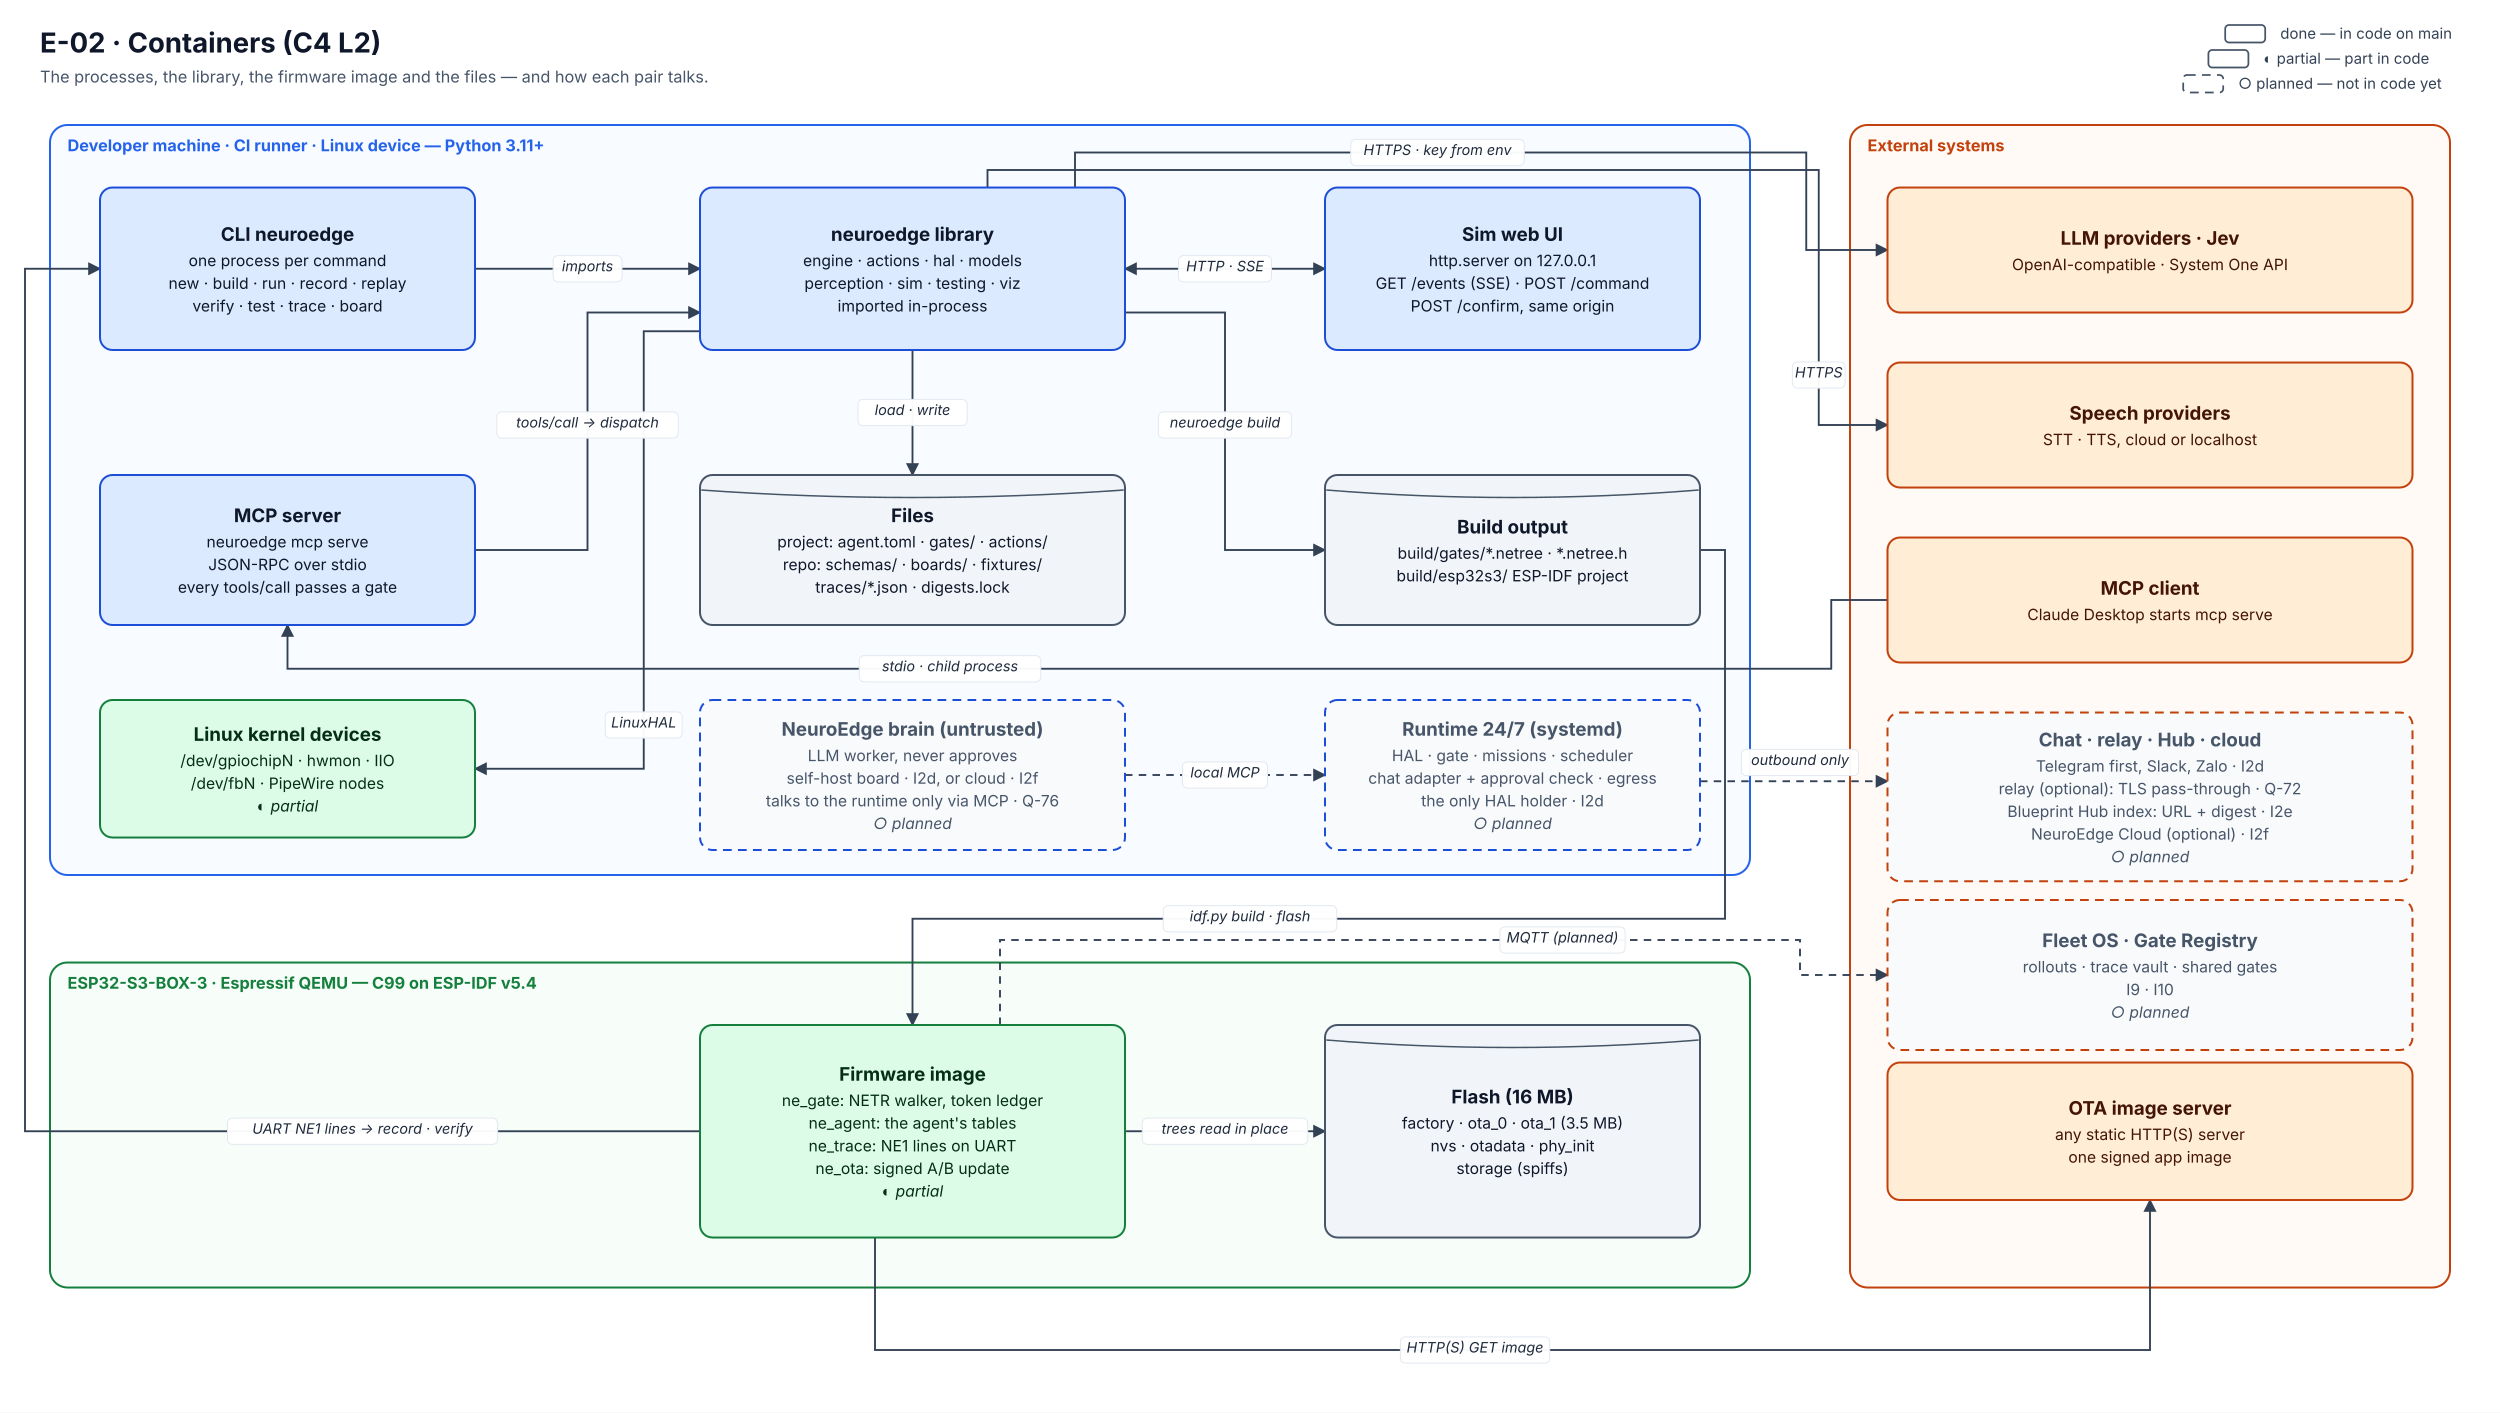
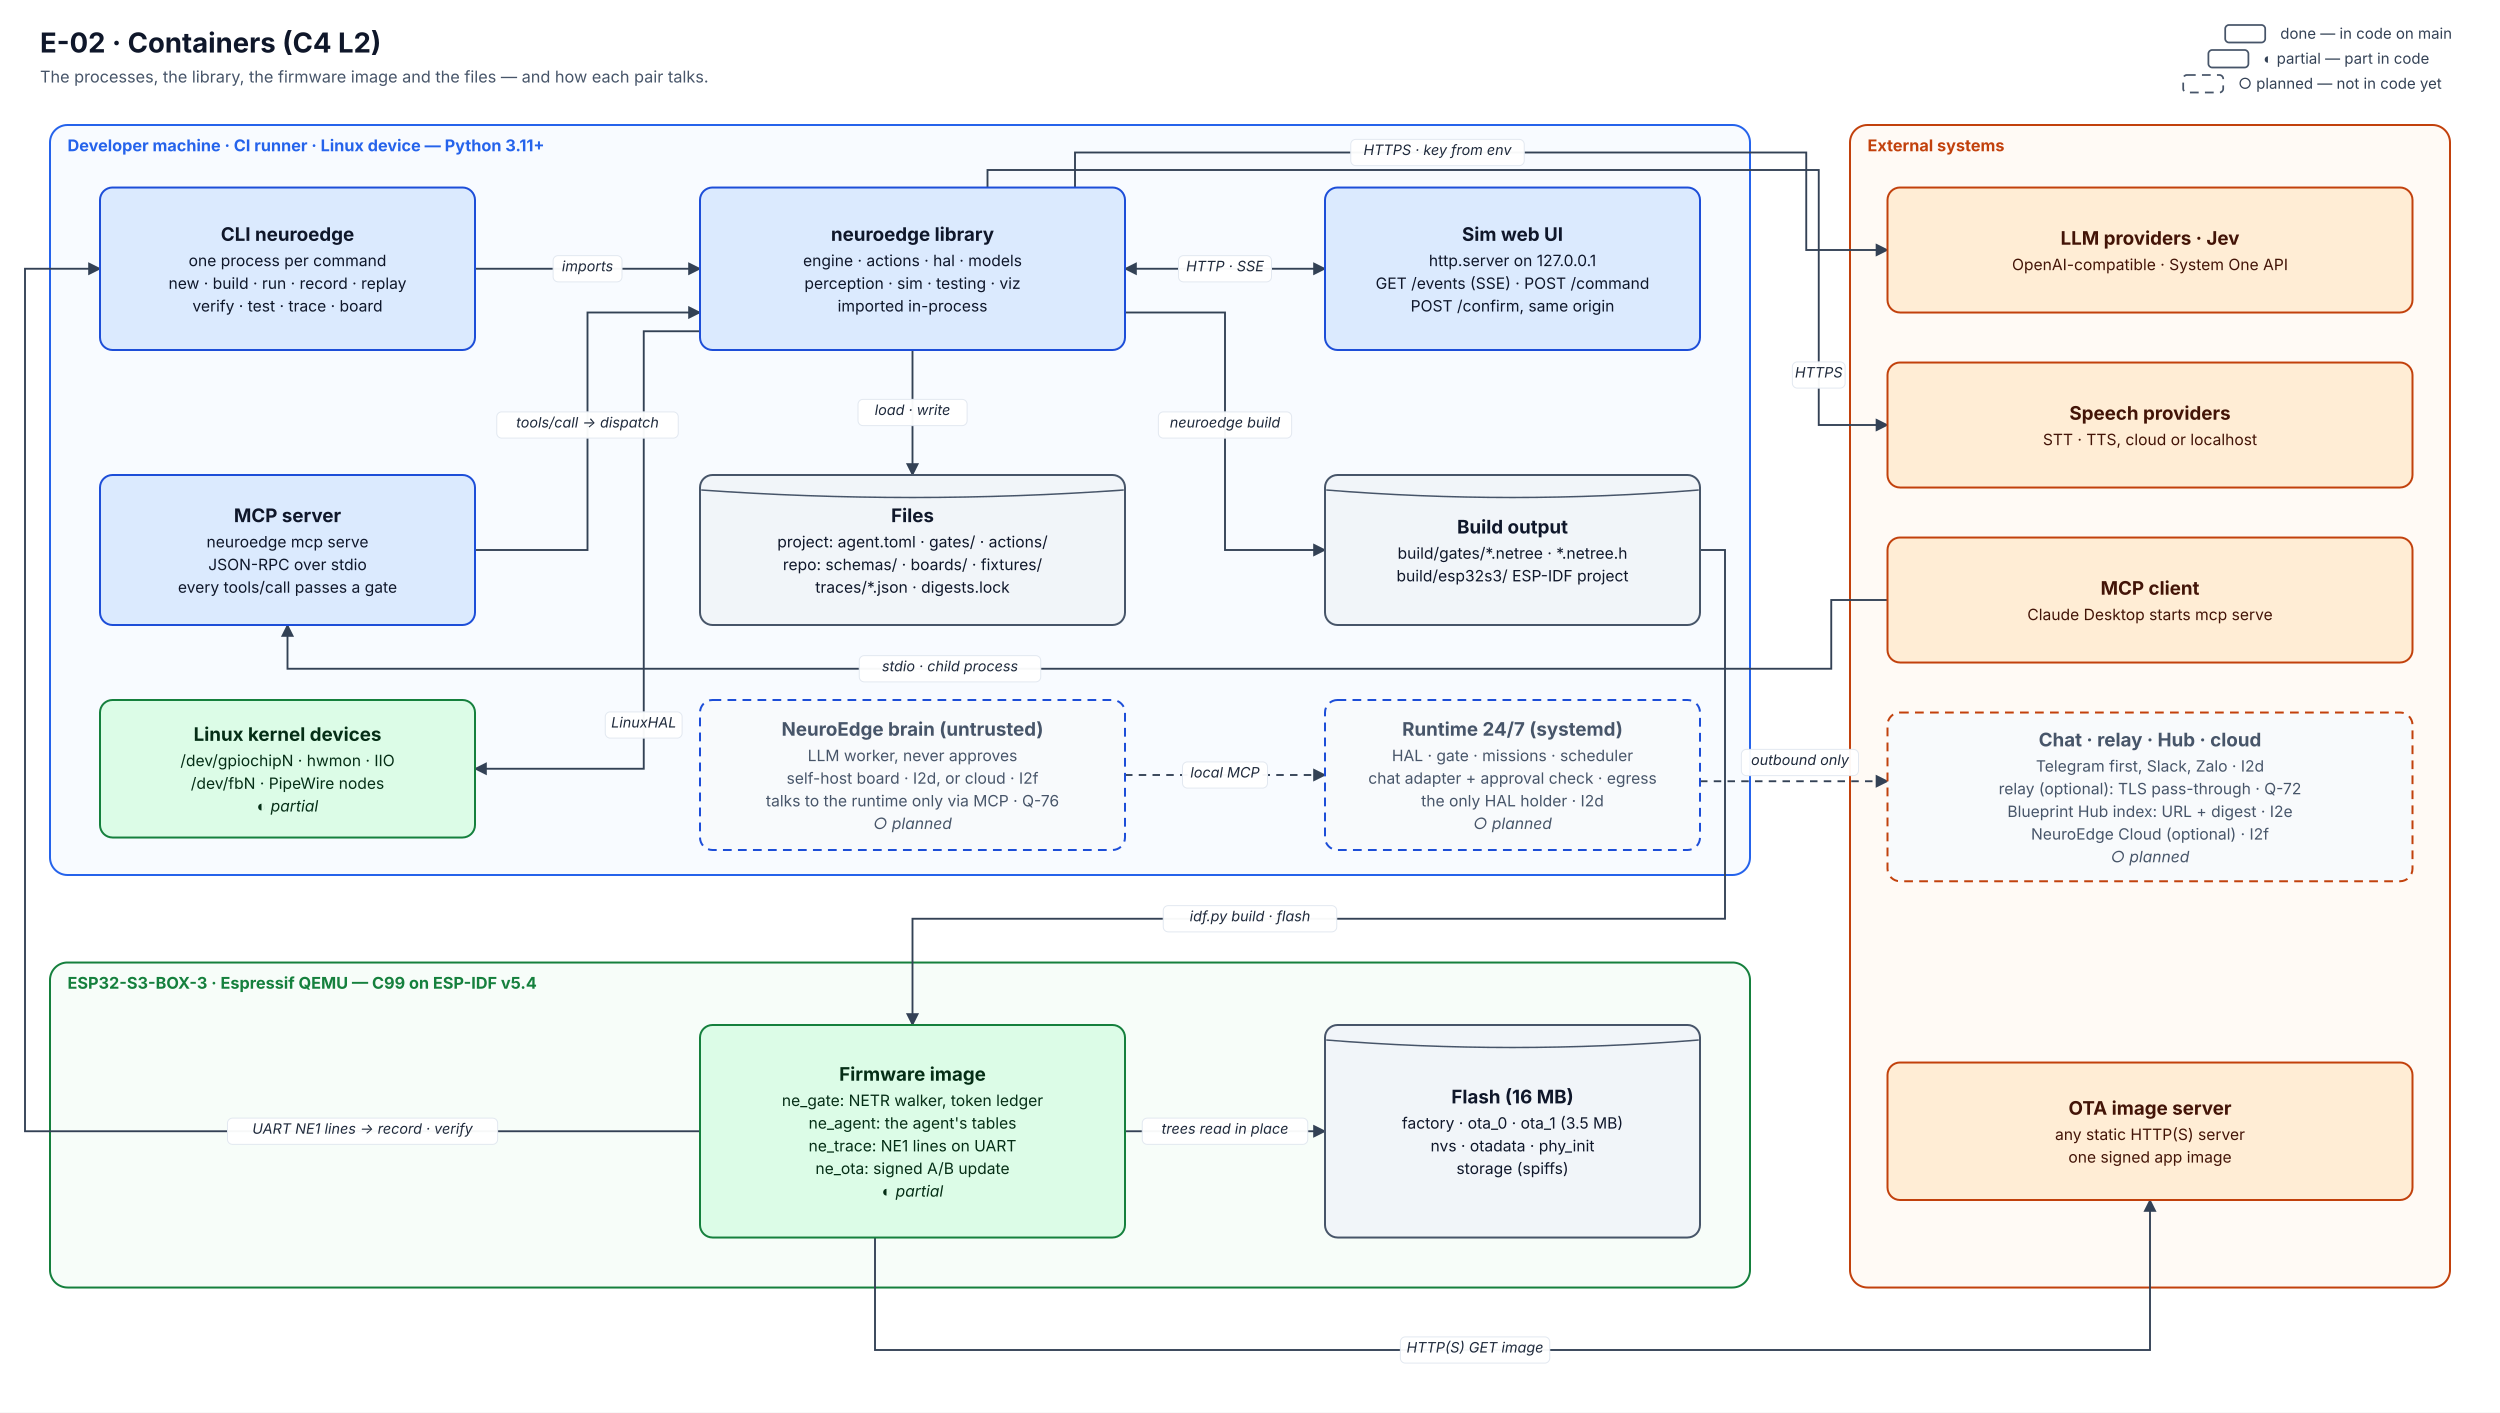
<svg xmlns="http://www.w3.org/2000/svg" viewBox="0 0 2000 1130" width="2000" height="1130" font-family="Inter, 'Segoe UI', system-ui, -apple-system, Roboto, Helvetica, Arial, sans-serif" role="img" aria-labelledby="E-02-containers-title E-02-containers-desc">
  <defs>
    <marker id="arr" viewBox="0 0 10 10" refX="9" refY="5" markerWidth="7" markerHeight="7" orient="auto-start-reverse">
      <path d="M0,0 L10,5 L0,10 z" fill="#334155" />
    </marker>
  </defs>
  <rect width="2000" height="1130" fill="#ffffff" />
  <text x="32.0" y="42.0" font-size="22" fill="#0f172a" text-anchor="start" font-weight="700">E-02 · Containers (C4 L2)</text>
  <text x="32.0" y="66.0" font-size="13" fill="#475569" text-anchor="start">The processes, the library, the firmware image and the files — and how each pair talks.</text>
  <rect x="40" y="100" width="1360" height="600" rx="14" fill="#f8fbff" stroke="#2563eb" stroke-width="1.6" />
  <text x="54.0" y="121.0" font-size="13" fill="#2563eb" text-anchor="start" font-weight="700">Developer machine · CI runner · Linux device — Python 3.11+</text>
  <rect x="40" y="770" width="1360" height="260" rx="14" fill="#f7fdf9" stroke="#15803d" stroke-width="1.6" />
  <text x="54.0" y="791.0" font-size="13" fill="#15803d" text-anchor="start" font-weight="700">ESP32-S3-BOX-3 · Espressif QEMU — C99 on ESP-IDF v5.4</text>
  <rect x="1480" y="100" width="480" height="930" rx="14" fill="#fffaf5" stroke="#c2410c" stroke-width="1.6" />
  <text x="1494.0" y="121.0" font-size="13" fill="#c2410c" text-anchor="start" font-weight="700">External systems</text>
  <path d="M380.0,215.0 L560.0,215.0" fill="none" stroke="#334155" stroke-width="1.5" marker-end="url(#arr)" />
  <path d="M900.0,215.0 L1060.0,215.0" fill="none" stroke="#334155" stroke-width="1.5" marker-start="url(#arr)" marker-end="url(#arr)" />
  <path d="M380.0,440.0 L470.0,440.0 L470.0,250.0 L560.0,250.0" fill="none" stroke="#334155" stroke-width="1.5" marker-end="url(#arr)" />
  <path d="M730.0,280.0 L730.0,380.0" fill="none" stroke="#334155" stroke-width="1.5" marker-end="url(#arr)" />
  <path d="M900.0,250.0 L980.0,250.0 L980.0,440.0 L1060.0,440.0" fill="none" stroke="#334155" stroke-width="1.5" marker-end="url(#arr)" />
  <path d="M560.0,265.0 L515.0,265.0 L515.0,615.0 L380.0,615.0" fill="none" stroke="#334155" stroke-width="1.5" marker-end="url(#arr)" />
  <path d="M860.0,150.0 L860.0,122.0 L1445.0,122.0 L1445.0,200.0 L1510.0,200.0" fill="none" stroke="#334155" stroke-width="1.5" marker-end="url(#arr)" />
  <path d="M790.0,150.0 L790.0,136.0 L1455.0,136.0 L1455.0,340.0 L1510.0,340.0" fill="none" stroke="#334155" stroke-width="1.5" marker-end="url(#arr)" />
  <path d="M1510.0,480.0 L1465.0,480.0 L1465.0,535.0 L230.0,535.0 L230.0,500.0" fill="none" stroke="#334155" stroke-width="1.5" marker-end="url(#arr)" />
  <path d="M1360.0,440.0 L1380.0,440.0 L1380.0,735.0 L730.0,735.0 L730.0,820.0" fill="none" stroke="#334155" stroke-width="1.5" marker-end="url(#arr)" />
  <path d="M560.0,905.0 L20.0,905.0 L20.0,215.0 L80.0,215.0" fill="none" stroke="#334155" stroke-width="1.5" marker-end="url(#arr)" />
  <path d="M900.0,905.0 L1060.0,905.0" fill="none" stroke="#334155" stroke-width="1.5" marker-end="url(#arr)" />
  <path d="M700.0,990.0 L700.0,1080.0 L1720.0,1080.0 L1720.0,960.0" fill="none" stroke="#334155" stroke-width="1.5" marker-end="url(#arr)" />
-   <path d="M800.0,820.0 L800.0,752.0 L1440.0,752.0 L1440.0,780.0 L1510.0,780.0" fill="none" stroke="#334155" stroke-width="1.5" stroke-dasharray="6 5" marker-end="url(#arr)" />
  <path d="M900.0,620.0 L1060.0,620.0" fill="none" stroke="#334155" stroke-width="1.5" stroke-dasharray="6 5" marker-end="url(#arr)" />
  <path d="M1360.0,625.0 L1510.0,625.0" fill="none" stroke="#334155" stroke-width="1.5" stroke-dasharray="6 5" marker-end="url(#arr)" />
  <rect x="80" y="150" width="300" height="130" rx="10" fill="#dbeafe" stroke="#1d4ed8" stroke-width="1.6" />
  <text x="230.0" y="192.7" font-size="15" fill="#0f172a" text-anchor="middle" font-weight="700">CLI  neuroedge</text>
  <text x="230.0" y="212.9" font-size="12.5" fill="#0f172a" text-anchor="middle">one process per command</text>
  <text x="230.0" y="231.1" font-size="12.5" fill="#0f172a" text-anchor="middle">new · build · run · record · replay</text>
  <text x="230.0" y="249.2" font-size="12.5" fill="#0f172a" text-anchor="middle">verify · test · trace · board</text>
  <rect x="560" y="150" width="340" height="130" rx="10" fill="#dbeafe" stroke="#1d4ed8" stroke-width="1.6" />
  <text x="730.0" y="192.7" font-size="15" fill="#0f172a" text-anchor="middle" font-weight="700">neuroedge library</text>
  <text x="730.0" y="212.9" font-size="12.5" fill="#0f172a" text-anchor="middle">engine · actions · hal · models</text>
  <text x="730.0" y="231.1" font-size="12.5" fill="#0f172a" text-anchor="middle">perception · sim · testing · viz</text>
  <text x="730.0" y="249.2" font-size="12.5" fill="#0f172a" text-anchor="middle">imported in-process</text>
  <rect x="1060" y="150" width="300" height="130" rx="10" fill="#dbeafe" stroke="#1d4ed8" stroke-width="1.6" />
  <text x="1210.0" y="192.7" font-size="15" fill="#0f172a" text-anchor="middle" font-weight="700">Sim web UI</text>
  <text x="1210.0" y="212.9" font-size="12.5" fill="#0f172a" text-anchor="middle">http.server on 127.0.0.1</text>
  <text x="1210.0" y="231.1" font-size="12.5" fill="#0f172a" text-anchor="middle">GET /events (SSE) · POST /command</text>
  <text x="1210.0" y="249.2" font-size="12.5" fill="#0f172a" text-anchor="middle">POST /confirm, same origin</text>
  <rect x="80" y="380" width="300" height="120" rx="10" fill="#dbeafe" stroke="#1d4ed8" stroke-width="1.6" />
  <text x="230.0" y="417.7" font-size="15" fill="#0f172a" text-anchor="middle" font-weight="700">MCP server</text>
  <text x="230.0" y="437.9" font-size="12.5" fill="#0f172a" text-anchor="middle">neuroedge mcp serve</text>
  <text x="230.0" y="456.1" font-size="12.5" fill="#0f172a" text-anchor="middle">JSON-RPC over stdio</text>
  <text x="230.0" y="474.2" font-size="12.5" fill="#0f172a" text-anchor="middle">every tools/call passes a gate</text>
  <rect x="560" y="380" width="340" height="120" rx="10" fill="#f1f5f9" stroke="#475569" stroke-width="1.6" />
  <path d="M561,392 Q730.0,404 899,392" fill="none" stroke="#475569" stroke-width="1.2" />
  <text x="730.0" y="417.7" font-size="15" fill="#0f172a" text-anchor="middle" font-weight="700">Files</text>
  <text x="730.0" y="437.9" font-size="12.5" fill="#0f172a" text-anchor="middle">project: agent.toml · gates/ · actions/</text>
  <text x="730.0" y="456.1" font-size="12.5" fill="#0f172a" text-anchor="middle">repo: schemas/ · boards/ · fixtures/</text>
  <text x="730.0" y="474.2" font-size="12.5" fill="#0f172a" text-anchor="middle">traces/*.json · digests.lock</text>
  <rect x="1060" y="380" width="300" height="120" rx="10" fill="#f1f5f9" stroke="#475569" stroke-width="1.6" />
  <path d="M1061,392 Q1210.0,404 1359,392" fill="none" stroke="#475569" stroke-width="1.2" />
  <text x="1210.0" y="426.8" font-size="15" fill="#0f172a" text-anchor="middle" font-weight="700">Build output</text>
  <text x="1210.0" y="447.0" font-size="12.5" fill="#0f172a" text-anchor="middle">build/gates/*.netree · *.netree.h</text>
  <text x="1210.0" y="465.1" font-size="12.5" fill="#0f172a" text-anchor="middle">build/esp32s3/  ESP-IDF project</text>
  <rect x="80" y="560" width="300" height="110" rx="10" fill="#dcfce7" stroke="#15803d" stroke-width="1.6" />
  <text x="230.0" y="592.7" font-size="15" fill="#052e16" text-anchor="middle" font-weight="700">Linux kernel devices</text>
  <text x="230.0" y="612.9" font-size="12.5" fill="#052e16" text-anchor="middle">/dev/gpiochipN · hwmon · IIO</text>
  <text x="230.0" y="631.1" font-size="12.5" fill="#052e16" text-anchor="middle">/dev/fbN · PipeWire nodes</text>
  <text x="230.0" y="649.2" font-size="12.5" fill="#052e16" text-anchor="middle" font-style="italic">◐ partial</text>
  <rect x="560" y="560" width="340" height="120" rx="10" fill="#f8fafc" stroke="#1d4ed8" stroke-width="1.6" stroke-dasharray="7 5" />
  <text x="730.0" y="588.6" font-size="15" fill="#475569" text-anchor="middle" font-weight="700">NeuroEdge brain (untrusted)</text>
  <text x="730.0" y="608.9" font-size="12.5" fill="#475569" text-anchor="middle">LLM worker, never approves</text>
  <text x="730.0" y="627.0" font-size="12.5" fill="#475569" text-anchor="middle">self-host board · I2d, or cloud · I2f</text>
  <text x="730.0" y="645.1" font-size="12.5" fill="#475569" text-anchor="middle">talks to the runtime only via MCP · Q-76</text>
  <text x="730.0" y="663.2" font-size="12.5" fill="#475569" text-anchor="middle" font-style="italic">○ planned</text>
  <rect x="1060" y="560" width="300" height="120" rx="10" fill="#f8fafc" stroke="#1d4ed8" stroke-width="1.6" stroke-dasharray="7 5" />
  <text x="1210.0" y="588.6" font-size="15" fill="#475569" text-anchor="middle" font-weight="700">Runtime 24/7 (systemd)</text>
  <text x="1210.0" y="608.9" font-size="12.5" fill="#475569" text-anchor="middle">HAL · gate · missions · scheduler</text>
  <text x="1210.0" y="627.0" font-size="12.5" fill="#475569" text-anchor="middle">chat adapter + approval check · egress</text>
  <text x="1210.0" y="645.1" font-size="12.5" fill="#475569" text-anchor="middle">the only HAL holder · I2d</text>
  <text x="1210.0" y="663.2" font-size="12.5" fill="#475569" text-anchor="middle" font-style="italic">○ planned</text>
  <rect x="560" y="820" width="340" height="170" rx="10" fill="#dcfce7" stroke="#15803d" stroke-width="1.6" />
  <text x="730.0" y="864.6" font-size="15" fill="#052e16" text-anchor="middle" font-weight="700">Firmware image</text>
  <text x="730.0" y="884.8" font-size="12.5" fill="#052e16" text-anchor="middle">ne_gate: NETR walker, token ledger</text>
  <text x="730.0" y="902.9" font-size="12.5" fill="#052e16" text-anchor="middle">ne_agent: the agent's tables</text>
  <text x="730.0" y="921.1" font-size="12.5" fill="#052e16" text-anchor="middle">ne_trace: NE1 lines on UART</text>
  <text x="730.0" y="939.2" font-size="12.5" fill="#052e16" text-anchor="middle">ne_ota: signed A/B update</text>
  <text x="730.0" y="957.3" font-size="12.5" fill="#052e16" text-anchor="middle" font-style="italic">◐ partial</text>
  <rect x="1060" y="820" width="300" height="170" rx="10" fill="#f1f5f9" stroke="#475569" stroke-width="1.6" />
  <path d="M1061,832 Q1210.0,844 1359,832" fill="none" stroke="#475569" stroke-width="1.2" />
  <text x="1210.0" y="882.7" font-size="15" fill="#0f172a" text-anchor="middle" font-weight="700">Flash (16 MB)</text>
  <text x="1210.0" y="902.9" font-size="12.5" fill="#0f172a" text-anchor="middle">factory · ota_0 · ota_1 (3.5 MB)</text>
  <text x="1210.0" y="921.1" font-size="12.5" fill="#0f172a" text-anchor="middle">nvs · otadata · phy_init</text>
  <text x="1210.0" y="939.2" font-size="12.5" fill="#0f172a" text-anchor="middle">storage (spiffs)</text>
  <rect x="1510" y="150" width="420" height="100" rx="10" fill="#ffedd5" stroke="#c2410c" stroke-width="1.6" />
  <text x="1720.0" y="195.8" font-size="15" fill="#431407" text-anchor="middle" font-weight="700">LLM providers · Jev</text>
  <text x="1720.0" y="216.1" font-size="12.5" fill="#431407" text-anchor="middle">OpenAI-compatible · System One API</text>
  <rect x="1510" y="290" width="420" height="100" rx="10" fill="#ffedd5" stroke="#c2410c" stroke-width="1.6" />
  <text x="1720.0" y="335.8" font-size="15" fill="#431407" text-anchor="middle" font-weight="700">Speech providers</text>
  <text x="1720.0" y="356.1" font-size="12.5" fill="#431407" text-anchor="middle">STT · TTS, cloud or localhost</text>
  <rect x="1510" y="430" width="420" height="100" rx="10" fill="#ffedd5" stroke="#c2410c" stroke-width="1.6" />
  <text x="1720.0" y="475.8" font-size="15" fill="#431407" text-anchor="middle" font-weight="700">MCP client</text>
  <text x="1720.0" y="496.1" font-size="12.5" fill="#431407" text-anchor="middle">Claude Desktop starts mcp serve</text>
  <rect x="1510" y="570" width="420" height="135" rx="10" fill="#f8fafc" stroke="#c2410c" stroke-width="1.6" stroke-dasharray="7 5" />
  <text x="1720.0" y="597.1" font-size="15" fill="#475569" text-anchor="middle" font-weight="700">Chat · relay · Hub · cloud</text>
  <text x="1720.0" y="617.3" font-size="12.5" fill="#475569" text-anchor="middle">Telegram first, Slack, Zalo · I2d</text>
  <text x="1720.0" y="635.4" font-size="12.5" fill="#475569" text-anchor="middle">relay (optional): TLS pass-through · Q-72</text>
  <text x="1720.0" y="653.6" font-size="12.5" fill="#475569" text-anchor="middle">Blueprint Hub index: URL + digest · I2e</text>
  <text x="1720.0" y="671.7" font-size="12.5" fill="#475569" text-anchor="middle">NeuroEdge Cloud (optional) · I2f</text>
  <text x="1720.0" y="689.8" font-size="12.5" fill="#475569" text-anchor="middle" font-style="italic">○ planned</text>
-   <rect x="1510" y="720" width="420" height="120" rx="10" fill="#f8fafc" stroke="#c2410c" stroke-width="1.6" stroke-dasharray="7 5" />
-   <text x="1720.0" y="757.7" font-size="15" fill="#475569" text-anchor="middle" font-weight="700">Fleet OS · Gate Registry</text>
-   <text x="1720.0" y="777.9" font-size="12.5" fill="#475569" text-anchor="middle">rollouts · trace vault · shared gates</text>
-   <text x="1720.0" y="796.1" font-size="12.5" fill="#475569" text-anchor="middle">I9 · I10</text>
-   <text x="1720.0" y="814.2" font-size="12.5" fill="#475569" text-anchor="middle" font-style="italic">○ planned</text>
  <rect x="1510" y="850" width="420" height="110" rx="10" fill="#ffedd5" stroke="#c2410c" stroke-width="1.6" />
  <text x="1720.0" y="891.8" font-size="15" fill="#431407" text-anchor="middle" font-weight="700">OTA image server</text>
  <text x="1720.0" y="912.0" font-size="12.5" fill="#431407" text-anchor="middle">any static HTTP(S) server</text>
  <text x="1720.0" y="930.1" font-size="12.5" fill="#431407" text-anchor="middle">one signed app image</text>
  <rect x="442.5" y="204.5" width="55.1" height="21.0" rx="4" fill="#ffffff" fill-opacity="0.96" stroke="#e2e8f0" stroke-width="0.8" />
  <text x="470.0" y="217.0" font-size="11.5" fill="#1e293b" text-anchor="middle" font-style="italic">imports</text>
  <rect x="942.8" y="204.5" width="74.4" height="21.0" rx="4" fill="#ffffff" fill-opacity="0.96" stroke="#e2e8f0" stroke-width="0.8" />
  <text x="980.0" y="217.0" font-size="11.5" fill="#1e293b" text-anchor="middle" font-style="italic">HTTP · SSE</text>
  <rect x="397.4" y="329.5" width="145.2" height="21.0" rx="4" fill="#ffffff" fill-opacity="0.96" stroke="#e2e8f0" stroke-width="0.8" />
  <text x="470.0" y="342.0" font-size="11.5" fill="#1e293b" text-anchor="middle" font-style="italic">tools/call → dispatch</text>
  <rect x="686.4" y="319.5" width="87.3" height="21.0" rx="4" fill="#ffffff" fill-opacity="0.96" stroke="#e2e8f0" stroke-width="0.8" />
  <text x="730.0" y="332.0" font-size="11.5" fill="#1e293b" text-anchor="middle" font-style="italic">load · write</text>
  <rect x="926.7" y="329.5" width="106.6" height="21.0" rx="4" fill="#ffffff" fill-opacity="0.96" stroke="#e2e8f0" stroke-width="0.8" />
  <text x="980.0" y="342.0" font-size="11.5" fill="#1e293b" text-anchor="middle" font-style="italic">neuroedge build</text>
  <rect x="484.2" y="569.5" width="61.5" height="21.0" rx="4" fill="#ffffff" fill-opacity="0.96" stroke="#e2e8f0" stroke-width="0.8" />
  <text x="515.0" y="582.0" font-size="11.5" fill="#1e293b" text-anchor="middle" font-style="italic">LinuxHAL</text>
  <rect x="1080.6" y="111.5" width="138.8" height="21.0" rx="4" fill="#ffffff" fill-opacity="0.96" stroke="#e2e8f0" stroke-width="0.8" />
  <text x="1150.0" y="124.0" font-size="11.5" fill="#1e293b" text-anchor="middle" font-style="italic">HTTPS · key from env</text>
  <rect x="1433.9" y="289.5" width="42.2" height="21.0" rx="4" fill="#ffffff" fill-opacity="0.96" stroke="#e2e8f0" stroke-width="0.8" />
  <text x="1455.0" y="302.0" font-size="11.5" fill="#1e293b" text-anchor="middle" font-style="italic">HTTPS</text>
  <rect x="687.4" y="524.5" width="145.2" height="21.0" rx="4" fill="#ffffff" fill-opacity="0.96" stroke="#e2e8f0" stroke-width="0.8" />
  <text x="760.0" y="537.0" font-size="11.5" fill="#1e293b" text-anchor="middle" font-style="italic">stdio · child process</text>
  <rect x="930.6" y="724.5" width="138.8" height="21.0" rx="4" fill="#ffffff" fill-opacity="0.96" stroke="#e2e8f0" stroke-width="0.8" />
  <text x="1000.0" y="737.0" font-size="11.5" fill="#1e293b" text-anchor="middle" font-style="italic">idf.py build · flash</text>
  <rect x="182.0" y="894.5" width="216.1" height="21.0" rx="4" fill="#ffffff" fill-opacity="0.96" stroke="#e2e8f0" stroke-width="0.8" />
  <text x="290.0" y="907.0" font-size="11.5" fill="#1e293b" text-anchor="middle" font-style="italic">UART NE1 lines → record · verify</text>
  <rect x="913.8" y="894.5" width="132.4" height="21.0" rx="4" fill="#ffffff" fill-opacity="0.96" stroke="#e2e8f0" stroke-width="0.8" />
  <text x="980.0" y="907.0" font-size="11.5" fill="#1e293b" text-anchor="middle" font-style="italic">trees read in place</text>
  <rect x="1120.3" y="1069.5" width="119.5" height="21.0" rx="4" fill="#ffffff" fill-opacity="0.96" stroke="#e2e8f0" stroke-width="0.8" />
  <text x="1180.0" y="1082.0" font-size="11.5" fill="#1e293b" text-anchor="middle" font-style="italic">HTTP(S) GET image</text>
-   <rect x="1199.9" y="741.5" width="100.2" height="21.0" rx="4" fill="#ffffff" fill-opacity="0.96" stroke="#e2e8f0" stroke-width="0.8" />
-   <text x="1250.0" y="754.0" font-size="11.5" fill="#1e293b" text-anchor="middle" font-style="italic">MQTT (planned)</text>
  <rect x="946.0" y="609.5" width="68.0" height="21.0" rx="4" fill="#ffffff" fill-opacity="0.96" stroke="#e2e8f0" stroke-width="0.8" />
  <text x="980.0" y="622.0" font-size="11.5" fill="#1e293b" text-anchor="middle" font-style="italic">local MCP</text>
  <rect x="1393.1" y="599.5" width="93.7" height="21.0" rx="4" fill="#ffffff" fill-opacity="0.96" stroke="#e2e8f0" stroke-width="0.8" />
  <text x="1440.0" y="612.0" font-size="11.5" fill="#1e293b" text-anchor="middle" font-style="italic">outbound only</text>
  <rect x="1746.56" y="60" width="32" height="14" rx="3" fill="#ffffff" stroke="#475569" stroke-width="1.4" stroke-dasharray="7 5" />
  <text x="1790.6" y="71.0" font-size="12" fill="#334155" text-anchor="start">○ planned — not in code yet</text>
  <rect x="1766.72" y="40" width="32" height="14" rx="3" fill="#ffffff" stroke="#475569" stroke-width="1.4" />
  <text x="1810.7" y="51.0" font-size="12" fill="#334155" text-anchor="start">◐ partial — part in code</text>
  <rect x="1780.16" y="20" width="32" height="14" rx="3" fill="#ffffff" stroke="#475569" stroke-width="1.4" />
  <text x="1824.2" y="31.0" font-size="12" fill="#334155" text-anchor="start">done — in code on main</text>
</svg>
